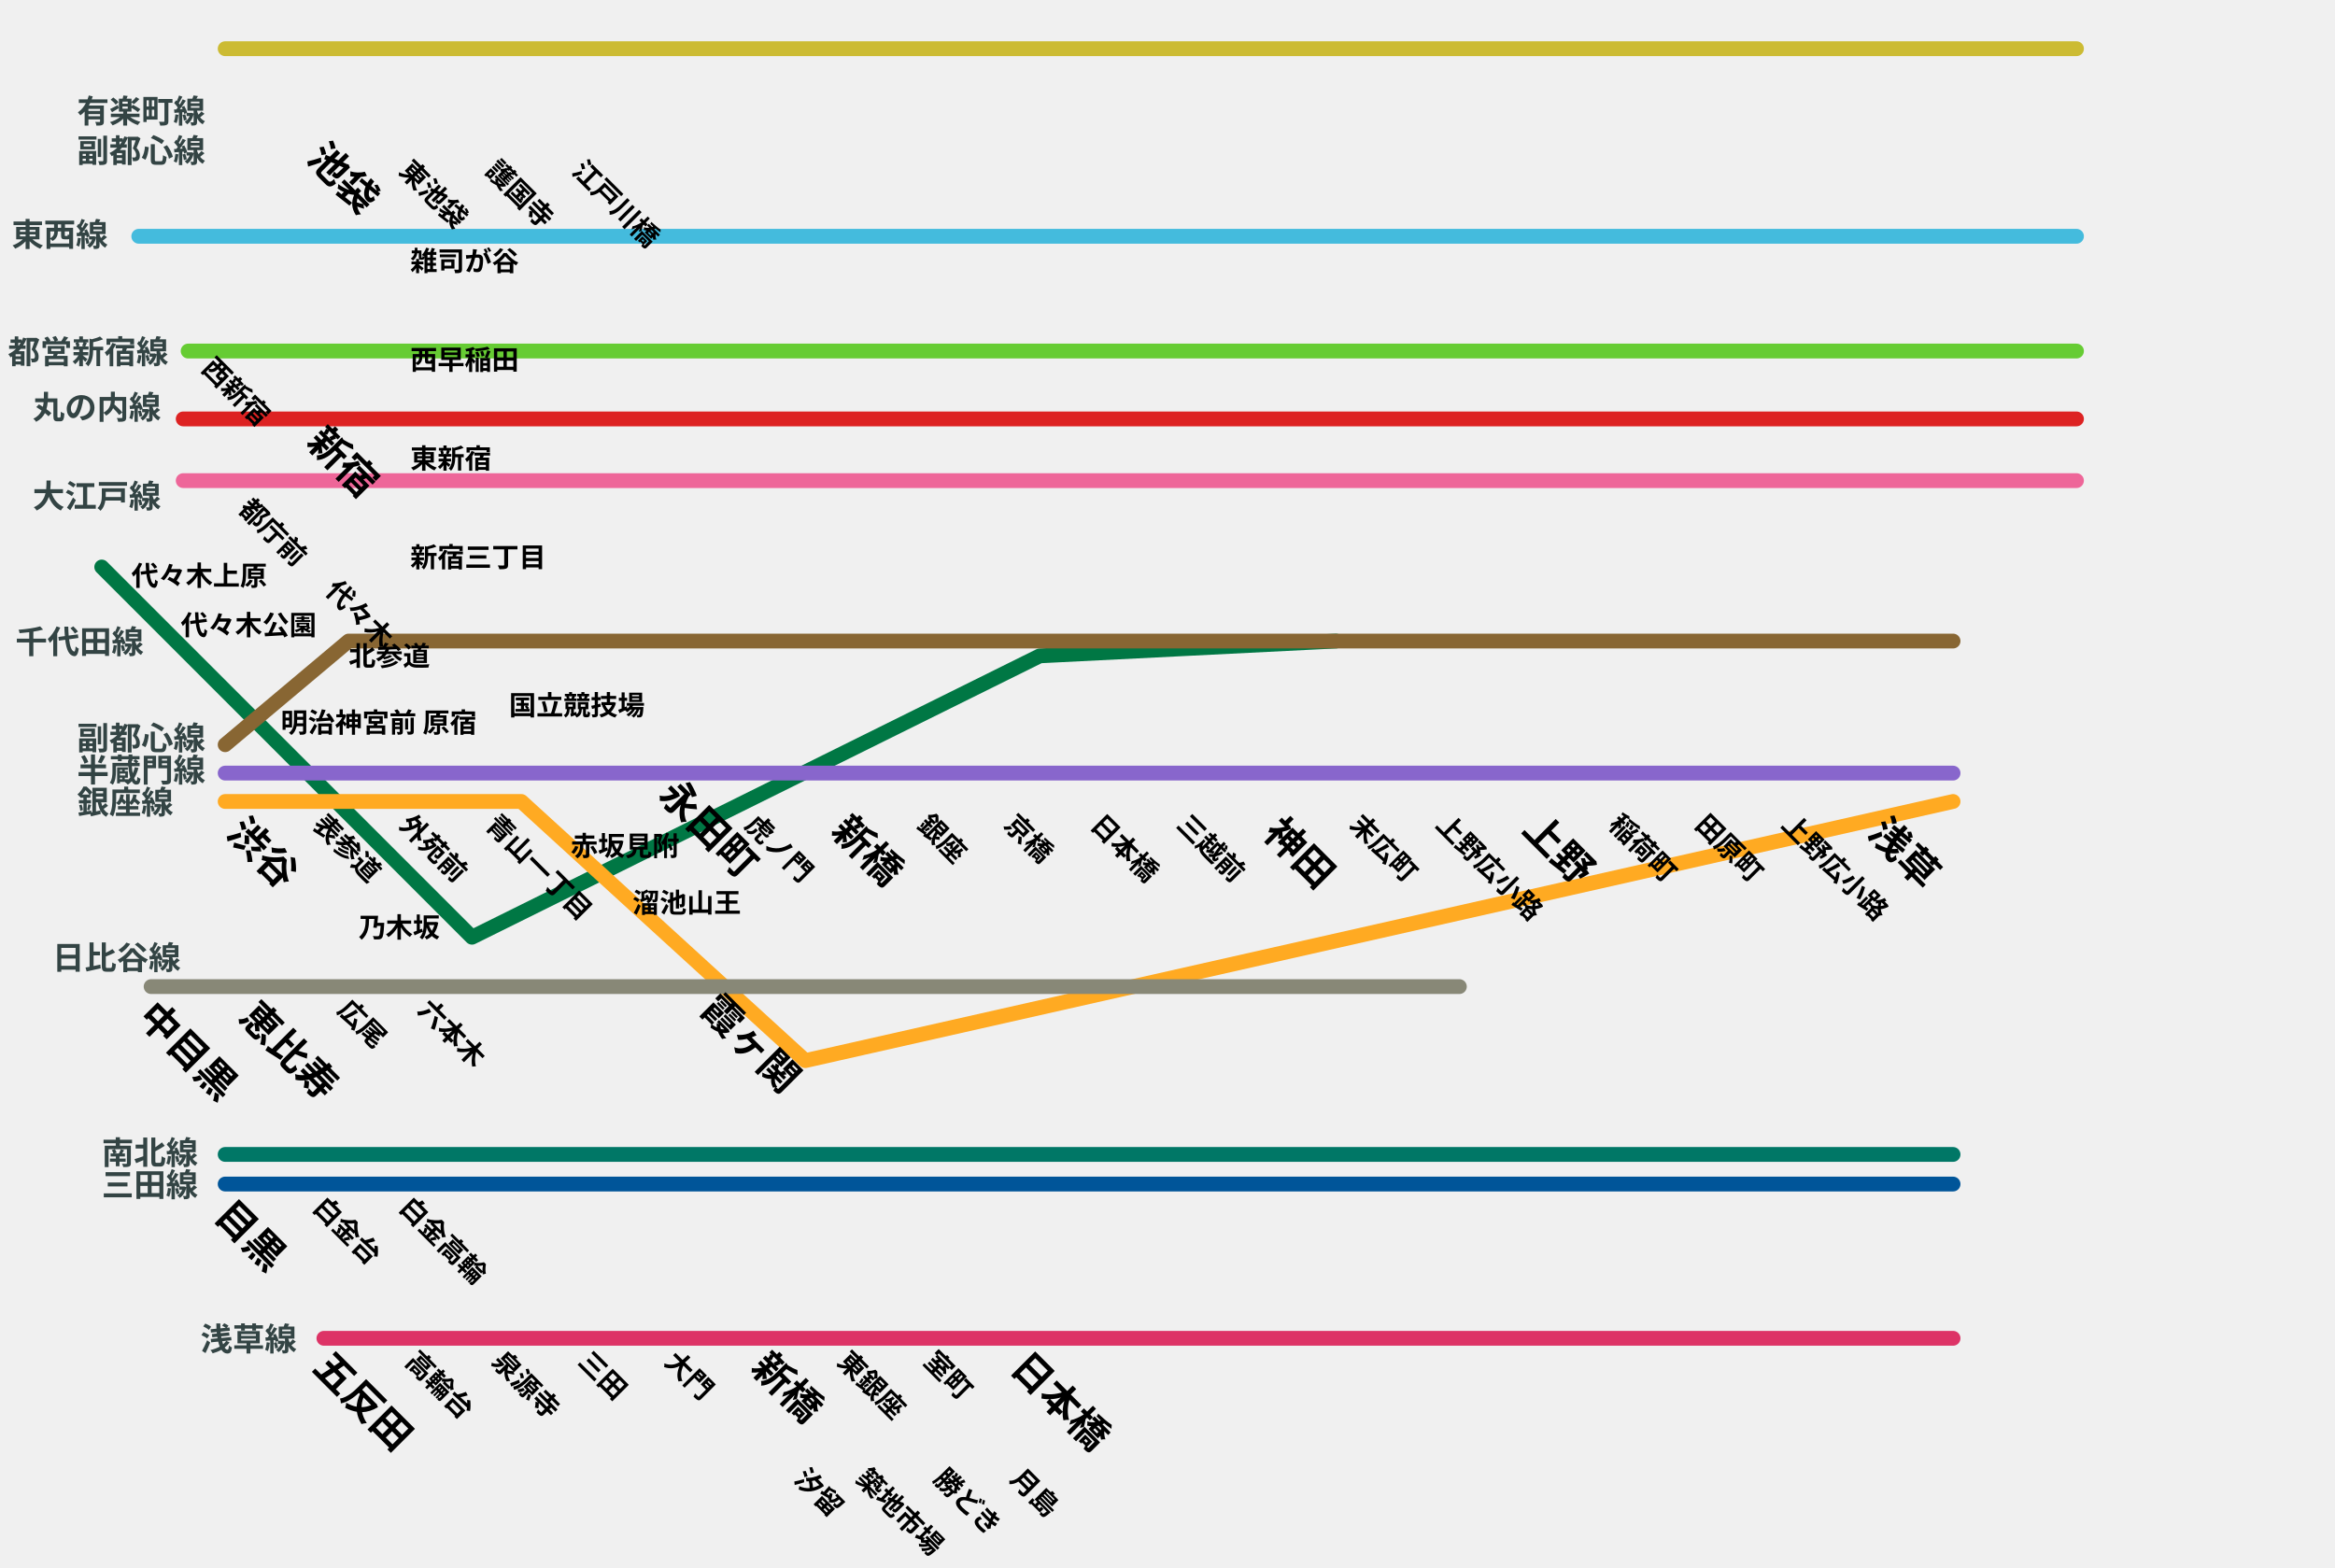
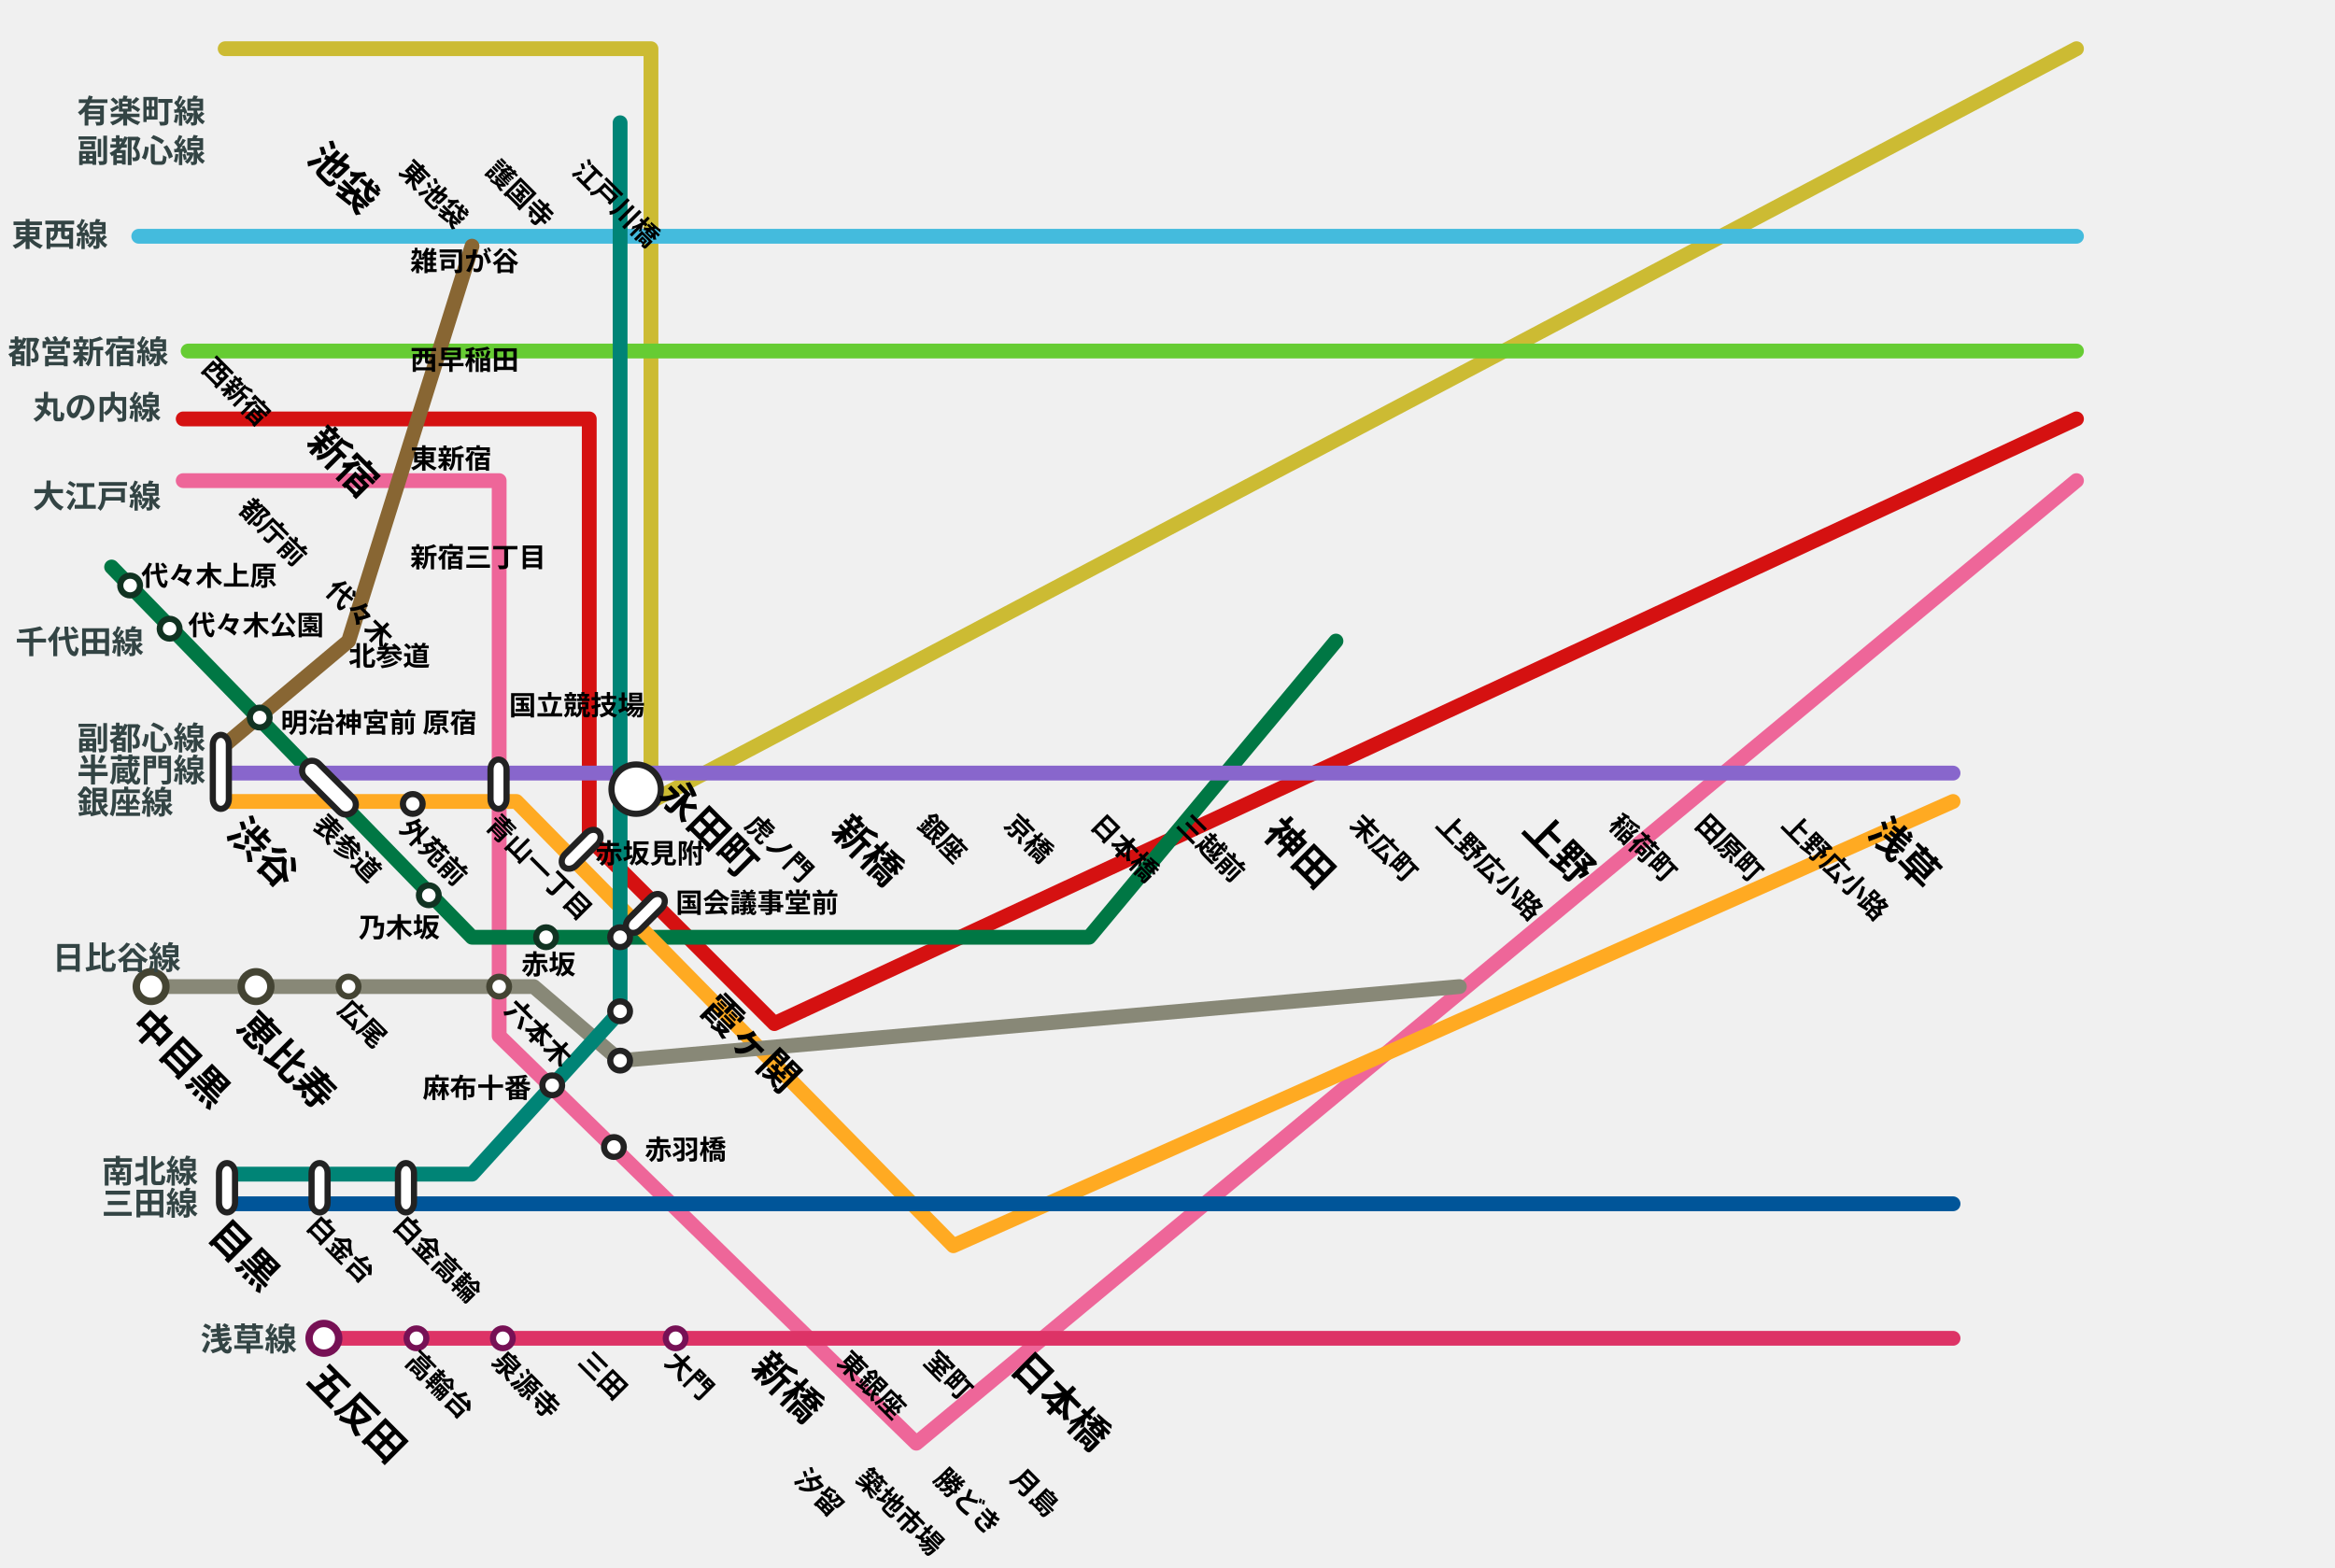
<svg xmlns="http://www.w3.org/2000/svg" xmlns:xlink="http://www.w3.org/1999/xlink" version="1.1" baseProfile="full" height="940" width="1400">
  <defs>
    <g id="tokyo-metro-labels">
      <g id="tokyo-metro-line-name-labels" font-size="26" font-weight="bold" fill="#344">
        <text x="-120" y="-360">有楽町線</text>
        <text x="-120" y="-328">副都心線</text>
        <text x="-173" y="-260">東西線</text>
        <text x="-176" y="-165">都営新宿線</text>
        <text x="-156" y="-120">丸の内線</text>
        <text x="-156" y="-48">大江戸線</text>
        <text x="-170" y="70">千代田線</text>
        <text x="-120" y="148">副都心線</text>
        <text x="-120" y="174">半蔵門線</text>
        <text x="-120" y="200">銀座線</text>
        <text x="-140" y="326">日比谷線</text>
-         <text x="-100" y="484">南北線</text>
-         <text x="-100" y="510">三田線</text>
+         <text x="-100" y="499">南北線</text>
+         <text x="-100" y="525">三田線</text>
        <text x="-20" y="635">浅草線</text>
      </g>
      <g id="tokyo-metro-major-station-labels" font-size="32" font-weight="bold">
        <text transform="translate(65,-330) rotate(45)">池袋</text>
        <text transform="translate(65,-100) rotate(45)">新宿</text>
        <text transform="translate(0,217) rotate(45)">渋谷</text>
-         <text transform="translate(-72,366) rotate(45)">中目黒</text>
-         <text transform="translate(10,366) rotate(45)">恵比寿</text>
-         <text transform="translate(-10,527) rotate(45)">目黒</text>
+         <text transform="translate(-78,372) rotate(45)">中目黒</text>
+         <text transform="translate(8,374) rotate(45)">恵比寿</text>
+         <text transform="translate(-15,543) rotate(45)">目黒</text>
        <text transform="translate(490,215) rotate(45)">新橋</text>
        <text transform="translate(840,217) rotate(45)">神田</text>
        <text transform="translate(1050,214) rotate(45)">上野</text>
        <text transform="translate(1330,217) rotate(45)">浅草</text>
        <text transform="translate(350,186) rotate(45)">永田町</text>
        <text transform="translate(384,360) rotate(45)">霞ヶ関</text>
-         <text transform="translate(70,650) rotate(45)">五反田</text>
+         <text transform="translate(65,660) rotate(45)">五反田</text>
        <text transform="translate(425,650) rotate(45)">新橋</text>
        <text transform="translate(635,650) rotate(45)">日本橋</text>
      </g>
      <g id="ginza-line-station-labels" font-size="22" font-weight="bold">
        <text transform="translate(70,210) rotate(45)">表参道</text>
-         <text transform="translate(140,210) rotate(45)">外苑前</text>
+         <text transform="translate(140,213) rotate(45)">外苑前</text>
        <text transform="translate(210,210) rotate(45)">青山一丁目</text>
-         <text transform="translate(280,234)">赤坂見附</text>
-         <text transform="translate(330,280)">溜池山王</text>
+         <text transform="translate(300,240)">赤坂見附</text>
+         <text transform="translate(365,280)">国会議事堂前</text>
        <text transform="translate(420,210) rotate(45)">虎ノ門</text>
        <text transform="translate(90,360) rotate(45)">広尾</text>
-         <text transform="translate(155,360) rotate(45)">六本木</text>
-         <text transform="translate(70,520) rotate(45)">白金台</text>
-         <text transform="translate(140,520) rotate(45)">白金高輪</text>
+         <text transform="translate(225,360) rotate(45)">六本木</text>
+         <text transform="translate(65,535) rotate(45)">白金台</text>
+         <text transform="translate(135,535) rotate(45)">白金高輪</text>
        <text transform="translate(145,645) rotate(45)">高輪台</text>
        <text transform="translate(215,645) rotate(45)">泉源寺</text>
        <text transform="translate(285,645) rotate(45)">三田</text>
        <text transform="translate(355,645) rotate(45)">大門</text>
        <text transform="translate(495,645) rotate(45)">東銀座</text>
        <text transform="translate(565,645) rotate(45)">室町</text>
        <text transform="translate(460,740) rotate(45)">汐留</text>
        <text transform="translate(510,740) rotate(45)">築地市場</text>
        <text transform="translate(573,740) rotate(45)">勝どき</text>
        <text transform="translate(635,740) rotate(45)">月島</text>
        <text transform="translate(140,-320) rotate(45)">東池袋</text>
        <text transform="translate(210,-320) rotate(45)">護国寺</text>
        <text transform="translate(280,-320) rotate(45)">江戸川橋</text>
-         <text transform="translate(-76,15)">代々木上原</text>
-         <text transform="translate(-36,55)">代々木公園</text>
+         <text transform="translate(-68,15)">代々木上原</text>
+         <text transform="translate(-30,55)">代々木公園</text>
        <text transform="translate(45,134)">明治神宮前 原宿</text>
        <text transform="translate(100,80)">北参道</text>
        <text transform="translate(-20,-160) rotate(45)">西新宿</text>
        <text transform="translate(10,-46) rotate(45)">都庁前</text>
        <text transform="translate(80,20) rotate(45)">代々木</text>
        <text transform="translate(230,120)">国立競技場</text>
        <text transform="translate(150,0)">新宿三丁目</text>
        <text transform="translate(150,-80)">東新宿</text>
        <text transform="translate(150,-160)">西早稲田</text>
        <text transform="translate(150,-240)">雑司が谷</text>
        <text transform="translate(108,300)">乃木坂</text>
+         <text transform="translate(240,330)">赤坂</text>
+         <text transform="translate(160,430)">麻布十番</text>
+         <text transform="translate(340,480)">赤羽橋</text>
        <text transform="translate(560,210) rotate(45)">銀座</text>
        <text transform="translate(630,210) rotate(45)">京橋</text>
        <text transform="translate(700,210) rotate(45)">日本橋</text>
        <text transform="translate(770,210) rotate(45)">三越前</text>
        <text transform="translate(910,210) rotate(45)">末広町</text>
        <text transform="translate(980,210) rotate(45)">上野広小路</text>
        <text transform="translate(1120,210) rotate(45)">稲荷町</text>
        <text transform="translate(1190,210) rotate(45)">田原町</text>
        <text transform="translate(1260,210) rotate(45)">上野広小路</text>
      </g>
    </g>
+     <g id="tokyo-metro-stations" stroke-width="5" fill="white">
+       <g id="tokyo-metro-chiyoda-line-stations" stroke="#132">
+         <circle cx="-77" cy="15" r="8" />
+         <circle cx="-45" cy="50" r="8" />
+         <circle cx="28" cy="122" r="8" />
+         <circle cx="165" cy="266" r="8" />
+         <circle cx="260" cy="300" r="8" />
+       </g>
+       <g id="tokyo-metro-hibiya-line-stations" stroke="#443">
+         <circle cx="100" cy="340" r="8" />
+         <circle cx="222" cy="340" r="8" />
+       </g>
+       <g id="tokyo-metro-asakusa-line-stations" stroke="#715">
+         <circle cx="155" cy="625" r="8" />
+         <circle cx="225" cy="625" r="8" />
+         <circle cx="365" cy="625" r="8" />
+       </g>
+       <g id="tokyo-metro-hanzomon-line-stations" stroke="#222">
+         <rect x="-10" y="136" width="13" height="60" rx="8" ry="8" />
+         <rect transform="translate(59,165) rotate(-45)" width="16" height="55" rx="8" ry="8" />
+         <circle cx="152" cy="192" r="8" />
+         <rect x="215" y="156" width="13" height="40" rx="8" ry="8" />
+         <rect x="-5" y="483" width="13" height="40" rx="8" ry="8" />
+         <rect x="70" y="483" width="13" height="40" rx="8" ry="8" />
+         <rect x="140" y="483" width="13" height="40" rx="8" ry="8" />
+         <circle cx="265" cy="420" r="8" />
+         <circle cx="315" cy="470" r="8" />
+         <circle cx="320" cy="360" r="8" />
+         <circle cx="320" cy="400" r="8" />
+         <circle cx="320" cy="300" r="8" />
+         <rect transform="translate(298,210) rotate(45)" width="13" height="40" rx="8" ry="8" />
+         <rect transform="translate(350,262) rotate(45)" width="13" height="40" rx="8" ry="8" />
+         <circle cx="333" cy="180" r="20" />
+       </g>
+       <g id="tokyo-metro-mita-namboku-line-stations">
+    </g>
+     </g>
+     <g id="tokyo-metro-major-stations" stroke-width="6" fill="white">
+       <g id="tokyo-metro-hibiya-line-major-stations" stroke="#443">
+         <circle cx="-60" cy="340" r="12" />
+         <circle cx="25" cy="340" r="12" />
+       </g>
+       <g id="tokyo-metro-asakusa-line-major-stations" stroke="#715">
+         <circle cx="80" cy="625" r="12" />
+       </g>
+     </g>
    <g id="tokyo-metro-lines" stroke-linejoin="round" stroke-width="12" stroke-linecap="round">
-       <polyline stroke="#cb3" id="yurakucho-line" points="0,-420  1500,-420" fill="none" />
+       <polyline stroke="#cb3" id="yurakucho-line" points="0,-420  345,-420  345,190 1500,-420" fill="none" />
      <polyline stroke="#4bd" id="tozai-line" points="-70,-268  1500,-268" fill="none" />
      <polyline stroke="#6c3" id="shinjuku-line" points="-30,-175  1500,-175" fill="none" />
-       <polyline stroke="#d22" id="marunouchi-line" points="-34,-120  1500,-120" fill="none" />
-       <polyline stroke="#e69" id="ooedo-line" points="-34,-70  1500,-70" fill="none" />
-       <polyline stroke="#074" id="chiyoda-line" points="-100,0  200,300  660,72  900,60" fill="none" />
-       <polyline stroke="#863" id="fukutoshin-line" points="0,144  100,60   1400,60" fill="none" />
+       <polyline stroke="#d51111" id="marunouchi-line" points="-34,-120  295,-120  295,220  445,370  1500,-120" fill="none" />
+       <polyline stroke="#e69" id="ooedo-line" points="-34,-70  222,-70  222,380  560,710  1500,-70" fill="none" />
+       <polyline stroke="#074" id="chiyoda-line" points="-92,0  200,300  700,300  900,60" fill="none" />
+       <polyline stroke="#863" id="fukutoshin-line" points="0,144  100,60   200,-260" fill="none" />
      <polyline stroke="#86c" id="hanzomon-line" points="0,167  1400,167" fill="none" />
-       <polyline stroke="#fa2" id="ginza-line" points="0,190  240,190 470,400 1400,190" fill="none" />
-       <polyline stroke="#887" id="hibiya-line" points="-60,340  1000,340" fill="none" />
-       <polyline stroke="#059" id="nanboku-line" points="0,500  1400,500" fill="none" />
-       <polyline stroke="#076" id="mita-line" points="0,476  1400,476" fill="none" />
+       <polyline stroke="#fa2" id="ginza-line" points="0,190  236,190  590,550 1400,190" fill="none" />
+       <polyline stroke="#887" id="hibiya-line" points="-60,340  250,340  320,400   1000,340" fill="none" />
+       <polyline stroke="#008476" id="nanboku-line" points="0,492  200,492  320,360   320,-360" fill="none" />
+       <polyline stroke="#059" id="mita-line" points="0,516  1400,516" fill="none" />
      <polyline stroke="#d36" id="asakusa-line" points="80,625   1400,625" fill="none" />
    </g>
  </defs>
  <g transform="translate(135,340) scale(0.74)">
    <use xlink:href="#tokyo-metro-lines" />
+     <use xlink:href="#tokyo-metro-stations" />
+     <use xlink:href="#tokyo-metro-major-stations" />
    <g font-family="Helvetica, Arial, 'Hiragino Kaku Gothic ProN', Meiryo, sans-serif">
      <use xlink:href="#tokyo-metro-labels" />
    </g>
  </g>
</svg>
